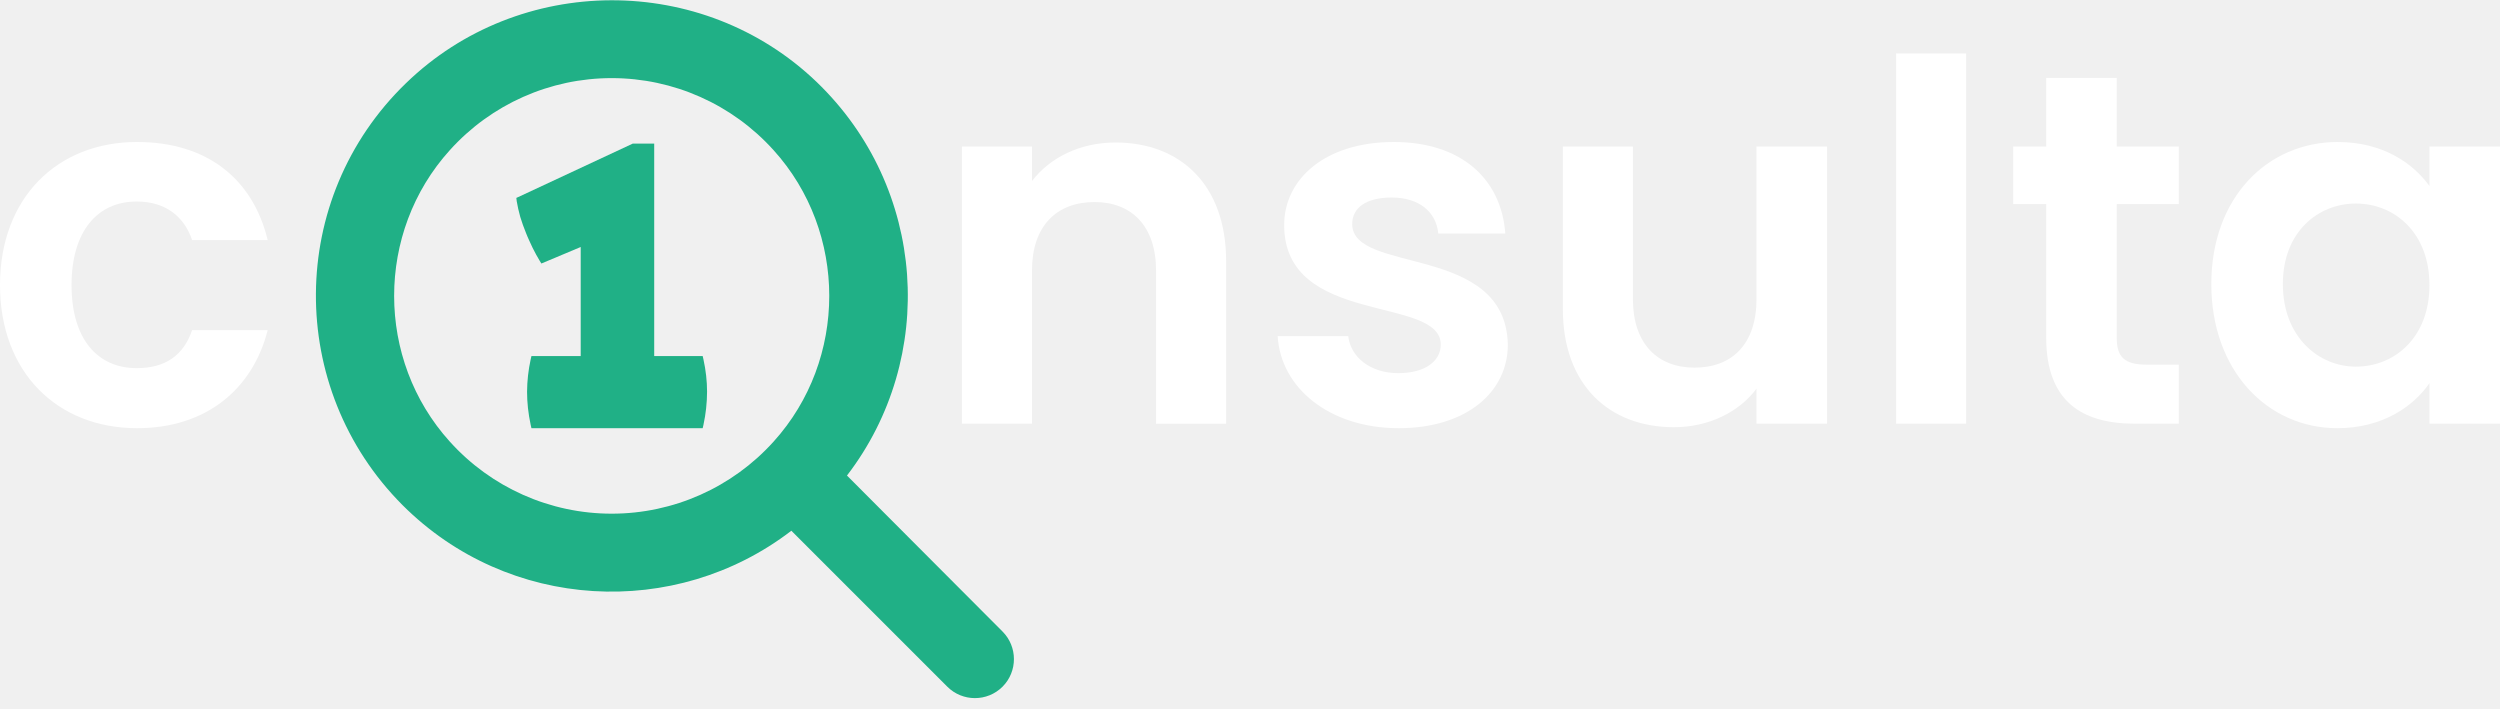
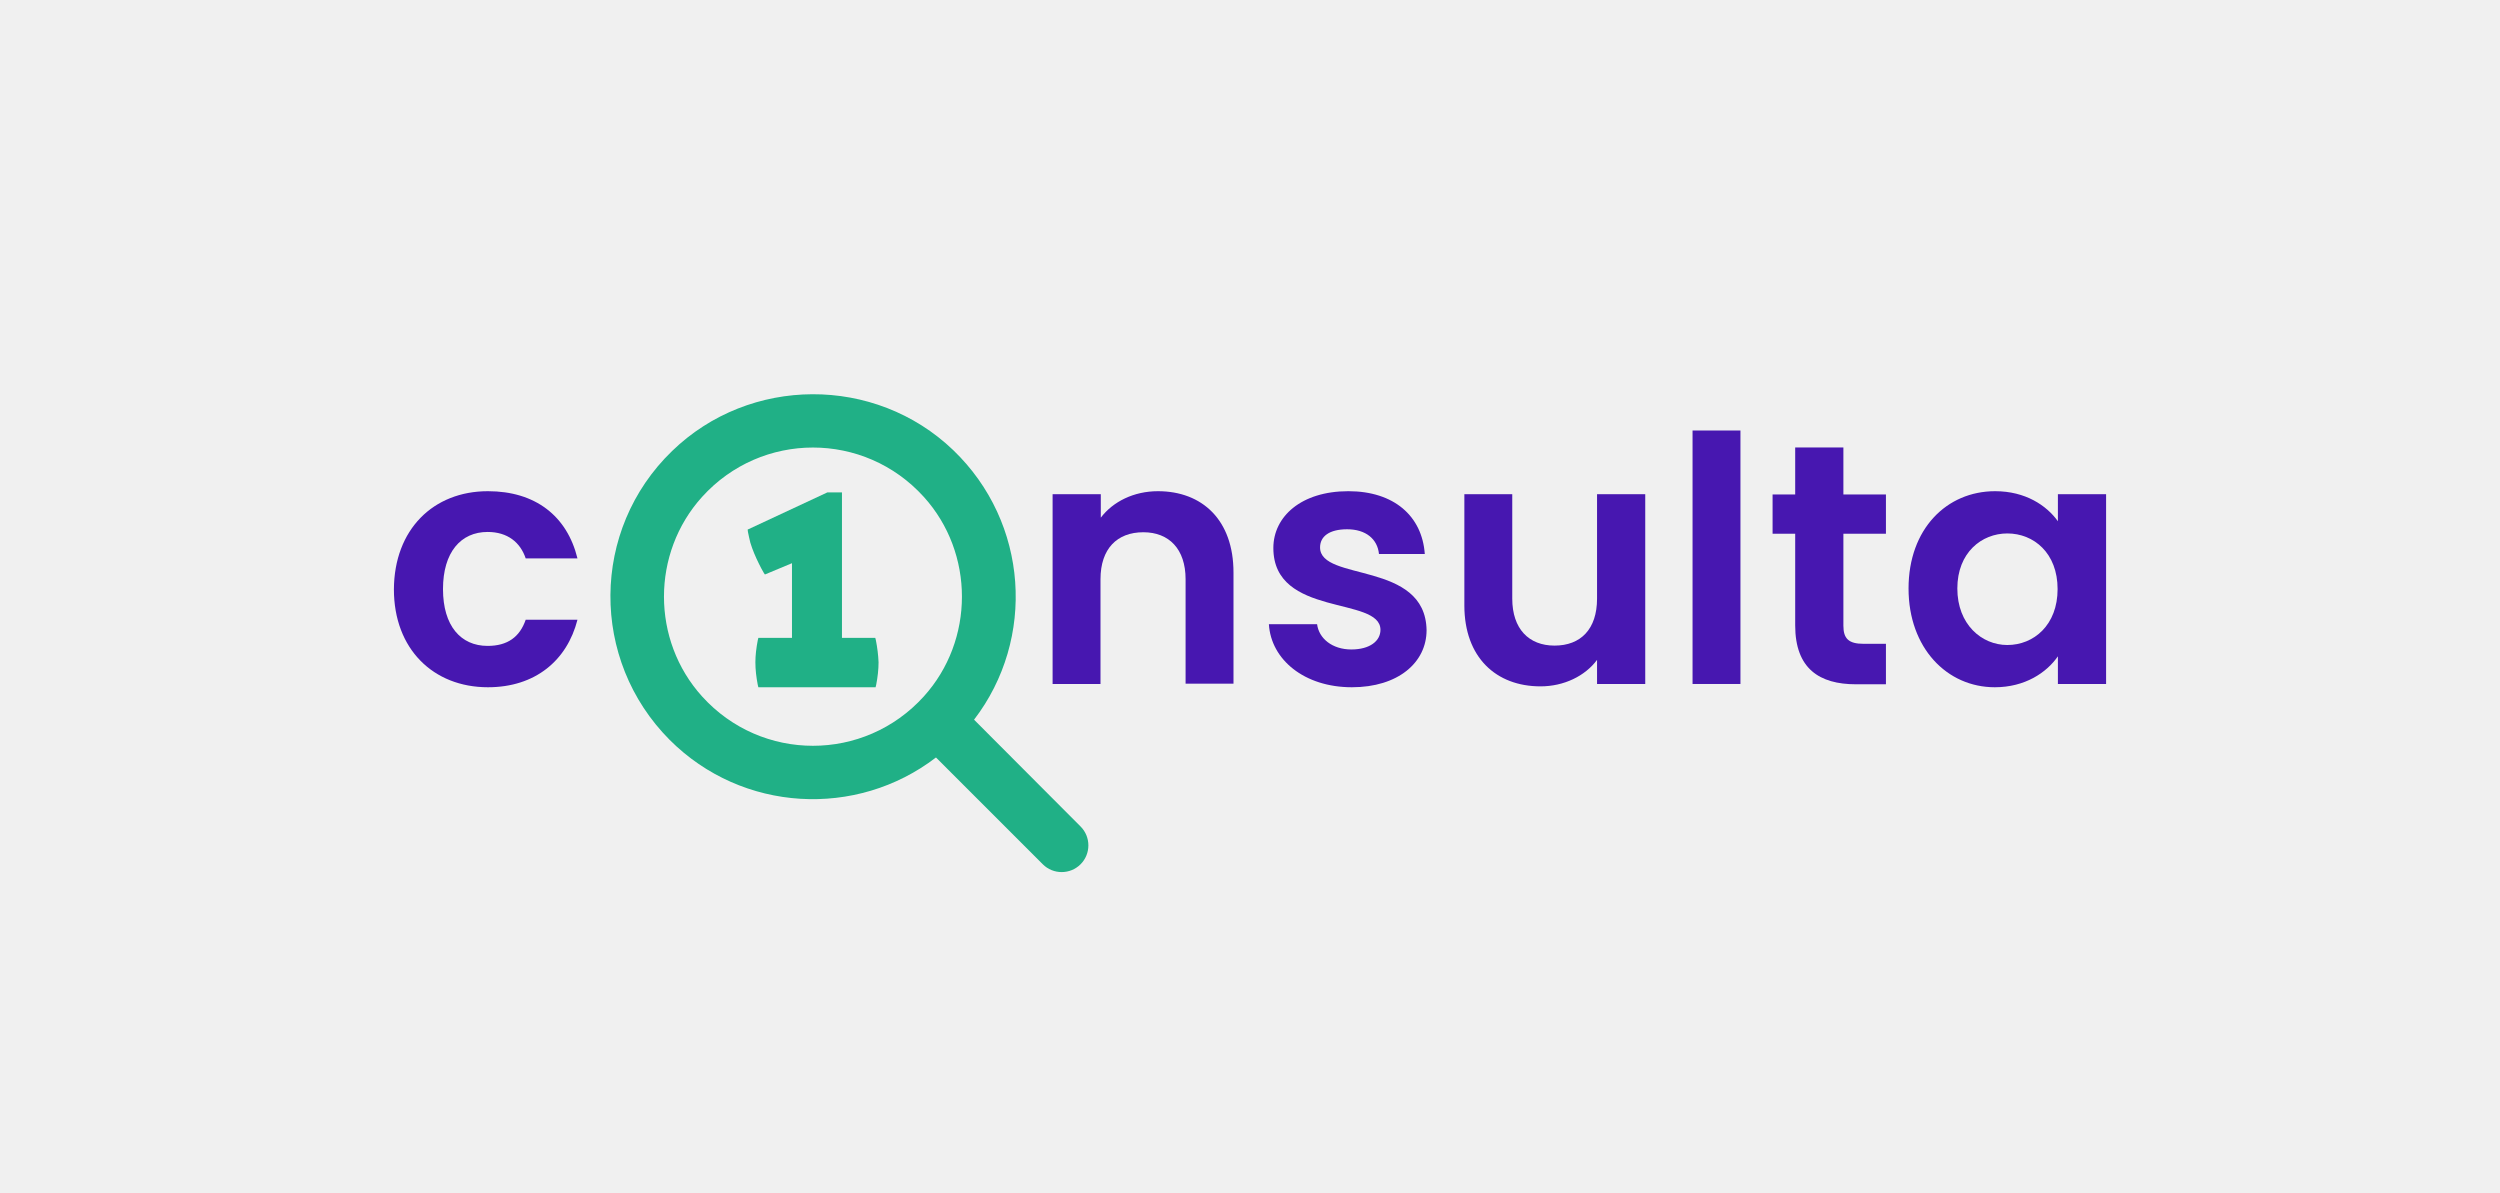
- <svg xmlns="http://www.w3.org/2000/svg" width="120" height="34" viewBox="0 0 120 34">
+ <svg xmlns="http://www.w3.org/2000/svg" version="1.1" id="Camada_1" x="0px" y="0px" viewBox="0 0 840.3 400.7" style="enable-background:new 0 0 840.3 400.7;" xml:space="preserve">
+   <style type="text/css">
+ 	.st0{fill:#20B086;}
+ 	.st1{fill:#4717B0;}
+ 	.st2{fill:none;}
+ </style>
  <g>
+     <path class="st0" d="M327.4,241.9c20.8-27.1,18.4-66.2-7-90.6c-26.3-25.2-68.4-25-94.5,0.3c-27.4,26.5-27.6,70.2-0.8,97.1   c24.4,24.4,62.8,26.4,89.5,5.9l35.9,35.9c3.5,3.5,9.2,3.5,12.7,0l0,0c3.5-3.5,3.5-9.2,0-12.7L327.4,241.9z M310.5,234.1   c-20,22.1-54.5,22.1-74.5,0c-17.1-18.9-17.1-48.2,0-67.1c20-22.1,54.5-22.1,74.5,0C327.6,185.9,327.6,215.2,310.5,234.1z" />
+     <path class="st0" d="M294.4,215.2l-0.2-0.8H283v-48.9h-4.9L251.3,178l0.1,0.8c0.2,1.1,0.5,2.3,0.8,3.6c0.4,1.2,0.8,2.5,1.3,3.6   c0.5,1.2,1,2.3,1.6,3.5c0.5,1.1,1.1,2.1,1.6,3l0.4,0.6l9.1-3.8v25.1h-11.3l-0.2,0.8c-0.5,2.6-0.8,5.1-0.8,7.4c0,2.5,0.3,5,0.8,7.6   l0.2,0.8h39.4l0.2-0.8c0.5-2.6,0.8-5.1,0.8-7.6C295.2,220.2,294.9,217.7,294.4,215.2z" />
    <g>
-       <path fill="#20b086" d="M37.13 21.2a10.458 10.458 0 0 1-15.537 0c-3.566-3.942-3.566-10.053 0-13.994a10.458 10.458 0 0 1 15.537 0c3.566 3.941 3.566 10.052 0 13.994zm3.525 1.626c4.338-5.651 3.837-13.806-1.46-18.895-5.485-5.255-14.265-5.213-19.709.063-5.714 5.527-5.756 14.64-.166 20.25 5.088 5.09 13.097 5.506 18.665 1.231l7.487 7.487c.73.73 1.919.73 2.649 0s.73-1.919 0-2.649z" />
+       <path class="st1" d="M164,165.1c15.9,0,26.6,8.3,30.1,22.6h-17.4c-1.8-5.4-6.1-8.9-12.8-8.9c-9,0-15,6.8-15,19.2    c0,12.4,6,19.1,15,19.1c6.7,0,10.8-3,12.8-8.8h17.4C190.6,222,179.9,231,164,231c-18.4,0-31.6-12.9-31.6-32.9    C132.5,178,145.6,165.1,164,165.1z" />
+       <path class="st1" d="M398.5,194.7c0-10.2-5.6-15.8-14.2-15.8c-8.8,0-14.4,5.5-14.4,15.8v35.2h-16.1v-63.8H370v7.9    c4.1-5.4,11.1-8.9,19.2-8.9c14.9,0,25.4,9.7,25.4,27.3v37.4h-16.1V194.7z" />
+       <path class="st1" d="M454.4,231c-16,0-27.2-9.3-27.9-21.2h16.2c0.6,4.8,5.1,8.5,11.5,8.5c6.3,0,9.8-2.9,9.8-6.6    c0-11.4-36-4.1-36-27.5c0-10.6,9.4-19.1,25.2-19.1c15.4,0,24.8,8.4,25.7,21.1h-15.4c-0.5-5-4.4-8.3-10.7-8.3c-6,0-9.1,2.4-9.1,6.1    c0,11.6,35.4,4.4,35.8,27.8C479.5,222.7,469.9,231,454.4,231z" />
+       <path class="st1" d="M553,229.9h-16.2v-8.1c-4,5.4-11.1,8.9-19,8.9c-14.9,0-25.6-9.7-25.6-27.2v-37.4h16.1v35.1    c0,10.2,5.6,15.8,14.2,15.8c8.8,0,14.3-5.5,14.3-15.8v-35.1H553V229.9z" />
+       <path class="st1" d="M568.9,144.7H585v85.2h-16.1V144.7z" />
+       <path class="st1" d="M603.4,179.4h-7.6v-13.2h7.6v-15.8h16.2v15.8h14.3v13.2h-14.3v30.9c0,4.3,1.7,6.1,6.8,6.1h7.5v13.6h-10.1    c-12.2,0-20.4-5.2-20.4-19.8V179.4z" />
+       <path class="st1" d="M670.6,165.1c10.2,0,17.3,4.8,21.1,10.1v-9.1h16.2v63.8h-16.2v-9.3c-3.8,5.5-11.1,10.4-21.2,10.4    c-16.1,0-29-13.2-29-33.2S654.3,165.1,670.6,165.1z M674.7,179.3c-8.6,0-16.8,6.4-16.8,18.5s8.2,19,16.8,19    c8.9,0,16.9-6.7,16.9-18.8C691.6,185.9,683.6,179.3,674.7,179.3z" />
    </g>
-     <g>
-       <path fill="#20b086" d="M33.767 17.258l-.038-.167h-2.327V6.893h-1.03L24.784 9.5l.02.167c.037.229.095.48.17.75.077.25.173.522.268.751.095.25.21.48.324.73.115.23.229.438.343.626l.077.125 1.888-.793v5.235h-2.365l-.038.167a7.528 7.528 0 0 0-.172 1.543c0 .522.057 1.043.172 1.585l.038.167h8.22l.038-.167a7.626 7.626 0 0 0 .172-1.585c0-.5-.058-1.022-.172-1.543z" />
-     </g>
-     <g>
-       <g>
-         <path fill="#fff" d="M6.58 6.816c3.315 0 5.548 1.729 6.269 4.707H9.222c-.384-1.129-1.273-1.85-2.665-1.85-1.874 0-3.123 1.418-3.123 4.012 0 2.593 1.25 3.986 3.123 3.986 1.392 0 2.257-.624 2.665-1.825h3.627c-.72 2.834-2.954 4.707-6.269 4.707-3.842 0-6.58-2.69-6.58-6.868 0-4.18 2.738-6.87 6.58-6.87z" />
-       </g>
-       <g>
-         <path fill="#fff" d="M55.491 12.988c0-2.137-1.176-3.29-2.953-3.29-1.826 0-3.003 1.153-3.003 3.29v7.349h-3.362V7.032h3.362V8.69c.865-1.129 2.306-1.85 4.011-1.85 3.098 0 5.308 2.018 5.308 5.693v7.805H55.49z" />
-       </g>
-       <g>
-         <path fill="#fff" d="M67.14 20.553c-3.339 0-5.668-1.945-5.812-4.419h3.386c.12 1.009 1.057 1.777 2.402 1.777 1.32 0 2.041-.6 2.041-1.369 0-2.377-7.517-.864-7.517-5.74 0-2.209 1.97-3.986 5.26-3.986 3.218 0 5.163 1.753 5.355 4.395h-3.218c-.096-1.033-.913-1.73-2.233-1.73-1.25 0-1.898.505-1.898 1.273 0 2.426 7.373.913 7.47 5.788 0 2.282-1.994 4.011-5.236 4.011z" />
-       </g>
-       <g>
-         <path fill="#fff" d="M87.698 20.337h-3.386v-1.681c-.841 1.129-2.306 1.85-3.963 1.85-3.098 0-5.332-2.018-5.332-5.669V7.032h3.363v7.325c0 2.137 1.176 3.29 2.954 3.29 1.825 0 2.978-1.153 2.978-3.29V7.032h3.386z" />
-       </g>
-       <g>
-         <path fill="#fff" d="M91.013 2.565h3.362v17.772h-3.362z" />
-       </g>
-       <g>
-         <path fill="#fff" d="M98.218 9.794h-1.586V7.032h1.586v-3.29h3.386v3.29h2.978v2.762h-2.978v6.436c0 .889.36 1.273 1.417 1.273h1.56v2.834h-2.112c-2.546 0-4.251-1.08-4.251-4.13z" />
-       </g>
-       <g>
-         <path fill="#fff" d="M116.614 13.685c0 2.521-1.681 3.914-3.53 3.914-1.802 0-3.507-1.44-3.507-3.963 0-2.521 1.705-3.866 3.506-3.866 1.85 0 3.53 1.393 3.53 3.915zm-4.395-6.87c-3.386 0-6.076 2.667-6.076 6.821 0 4.155 2.69 6.917 6.052 6.917 2.113 0 3.626-1.009 4.419-2.161v1.945H120V7.032h-3.386V8.93c-.793-1.105-2.257-2.113-4.395-2.113z" />
-       </g>
-     </g>
+     <rect class="st2" width="840.3" height="400.7" />
  </g>
</svg>
